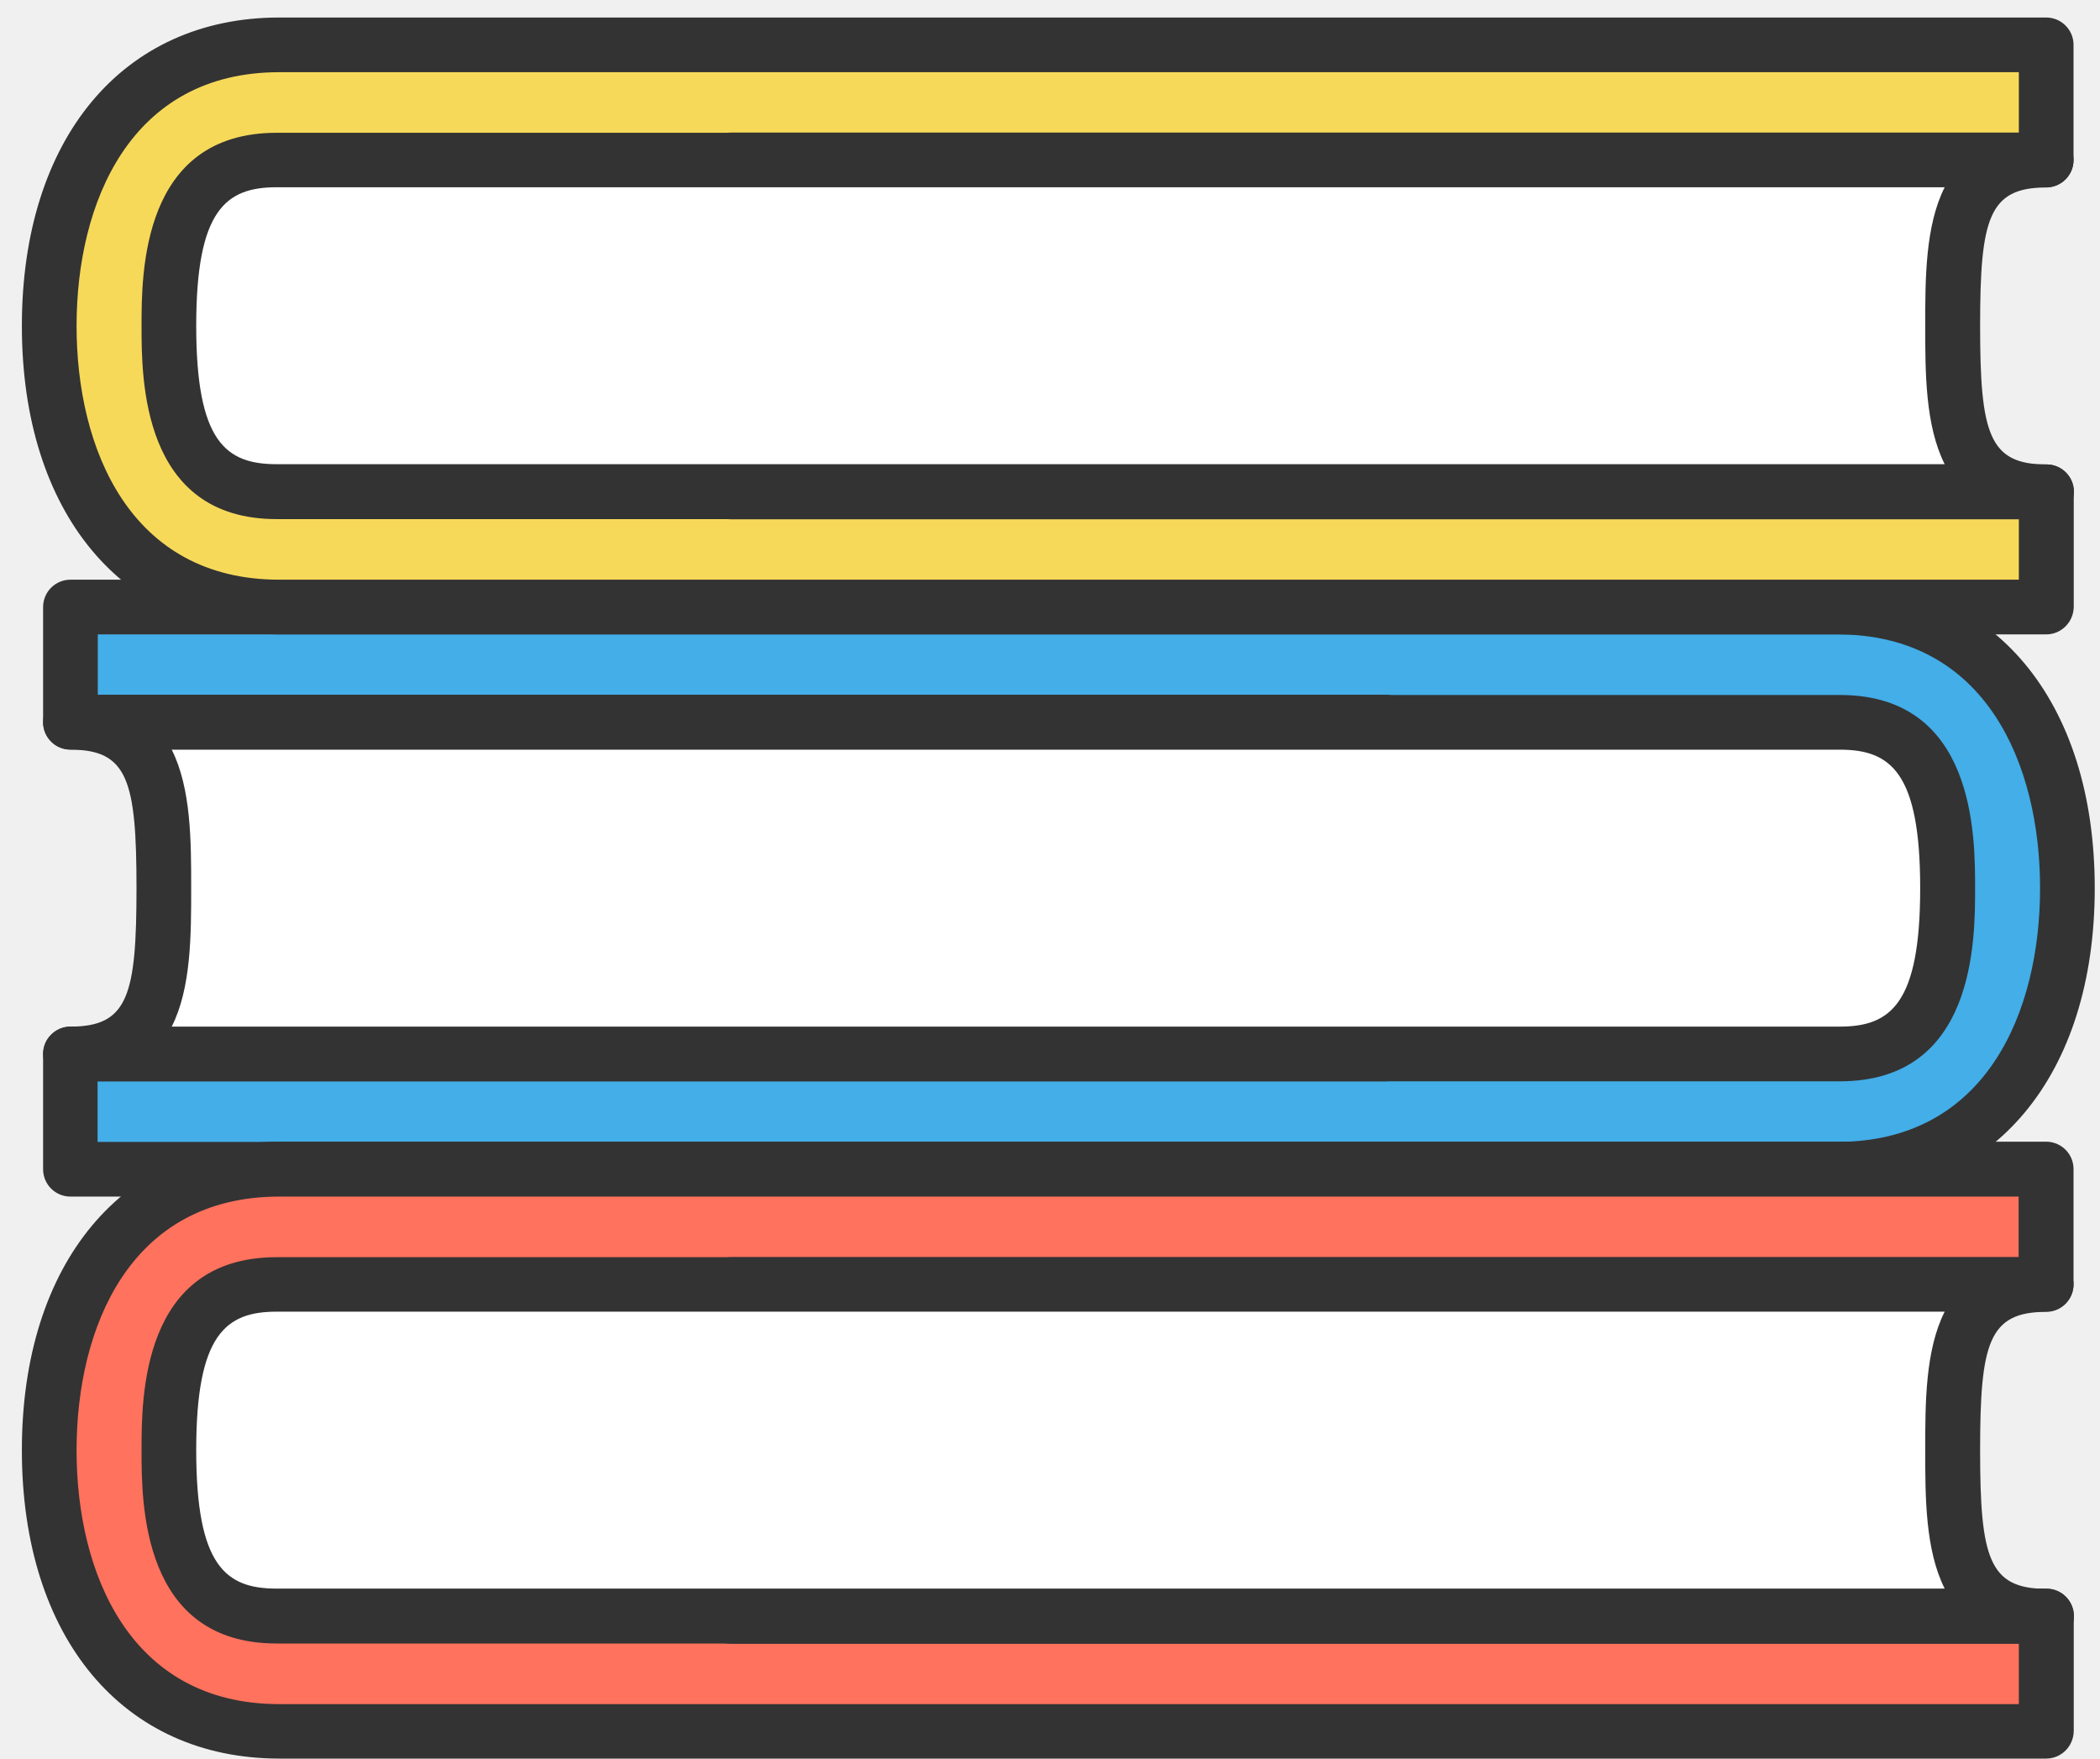
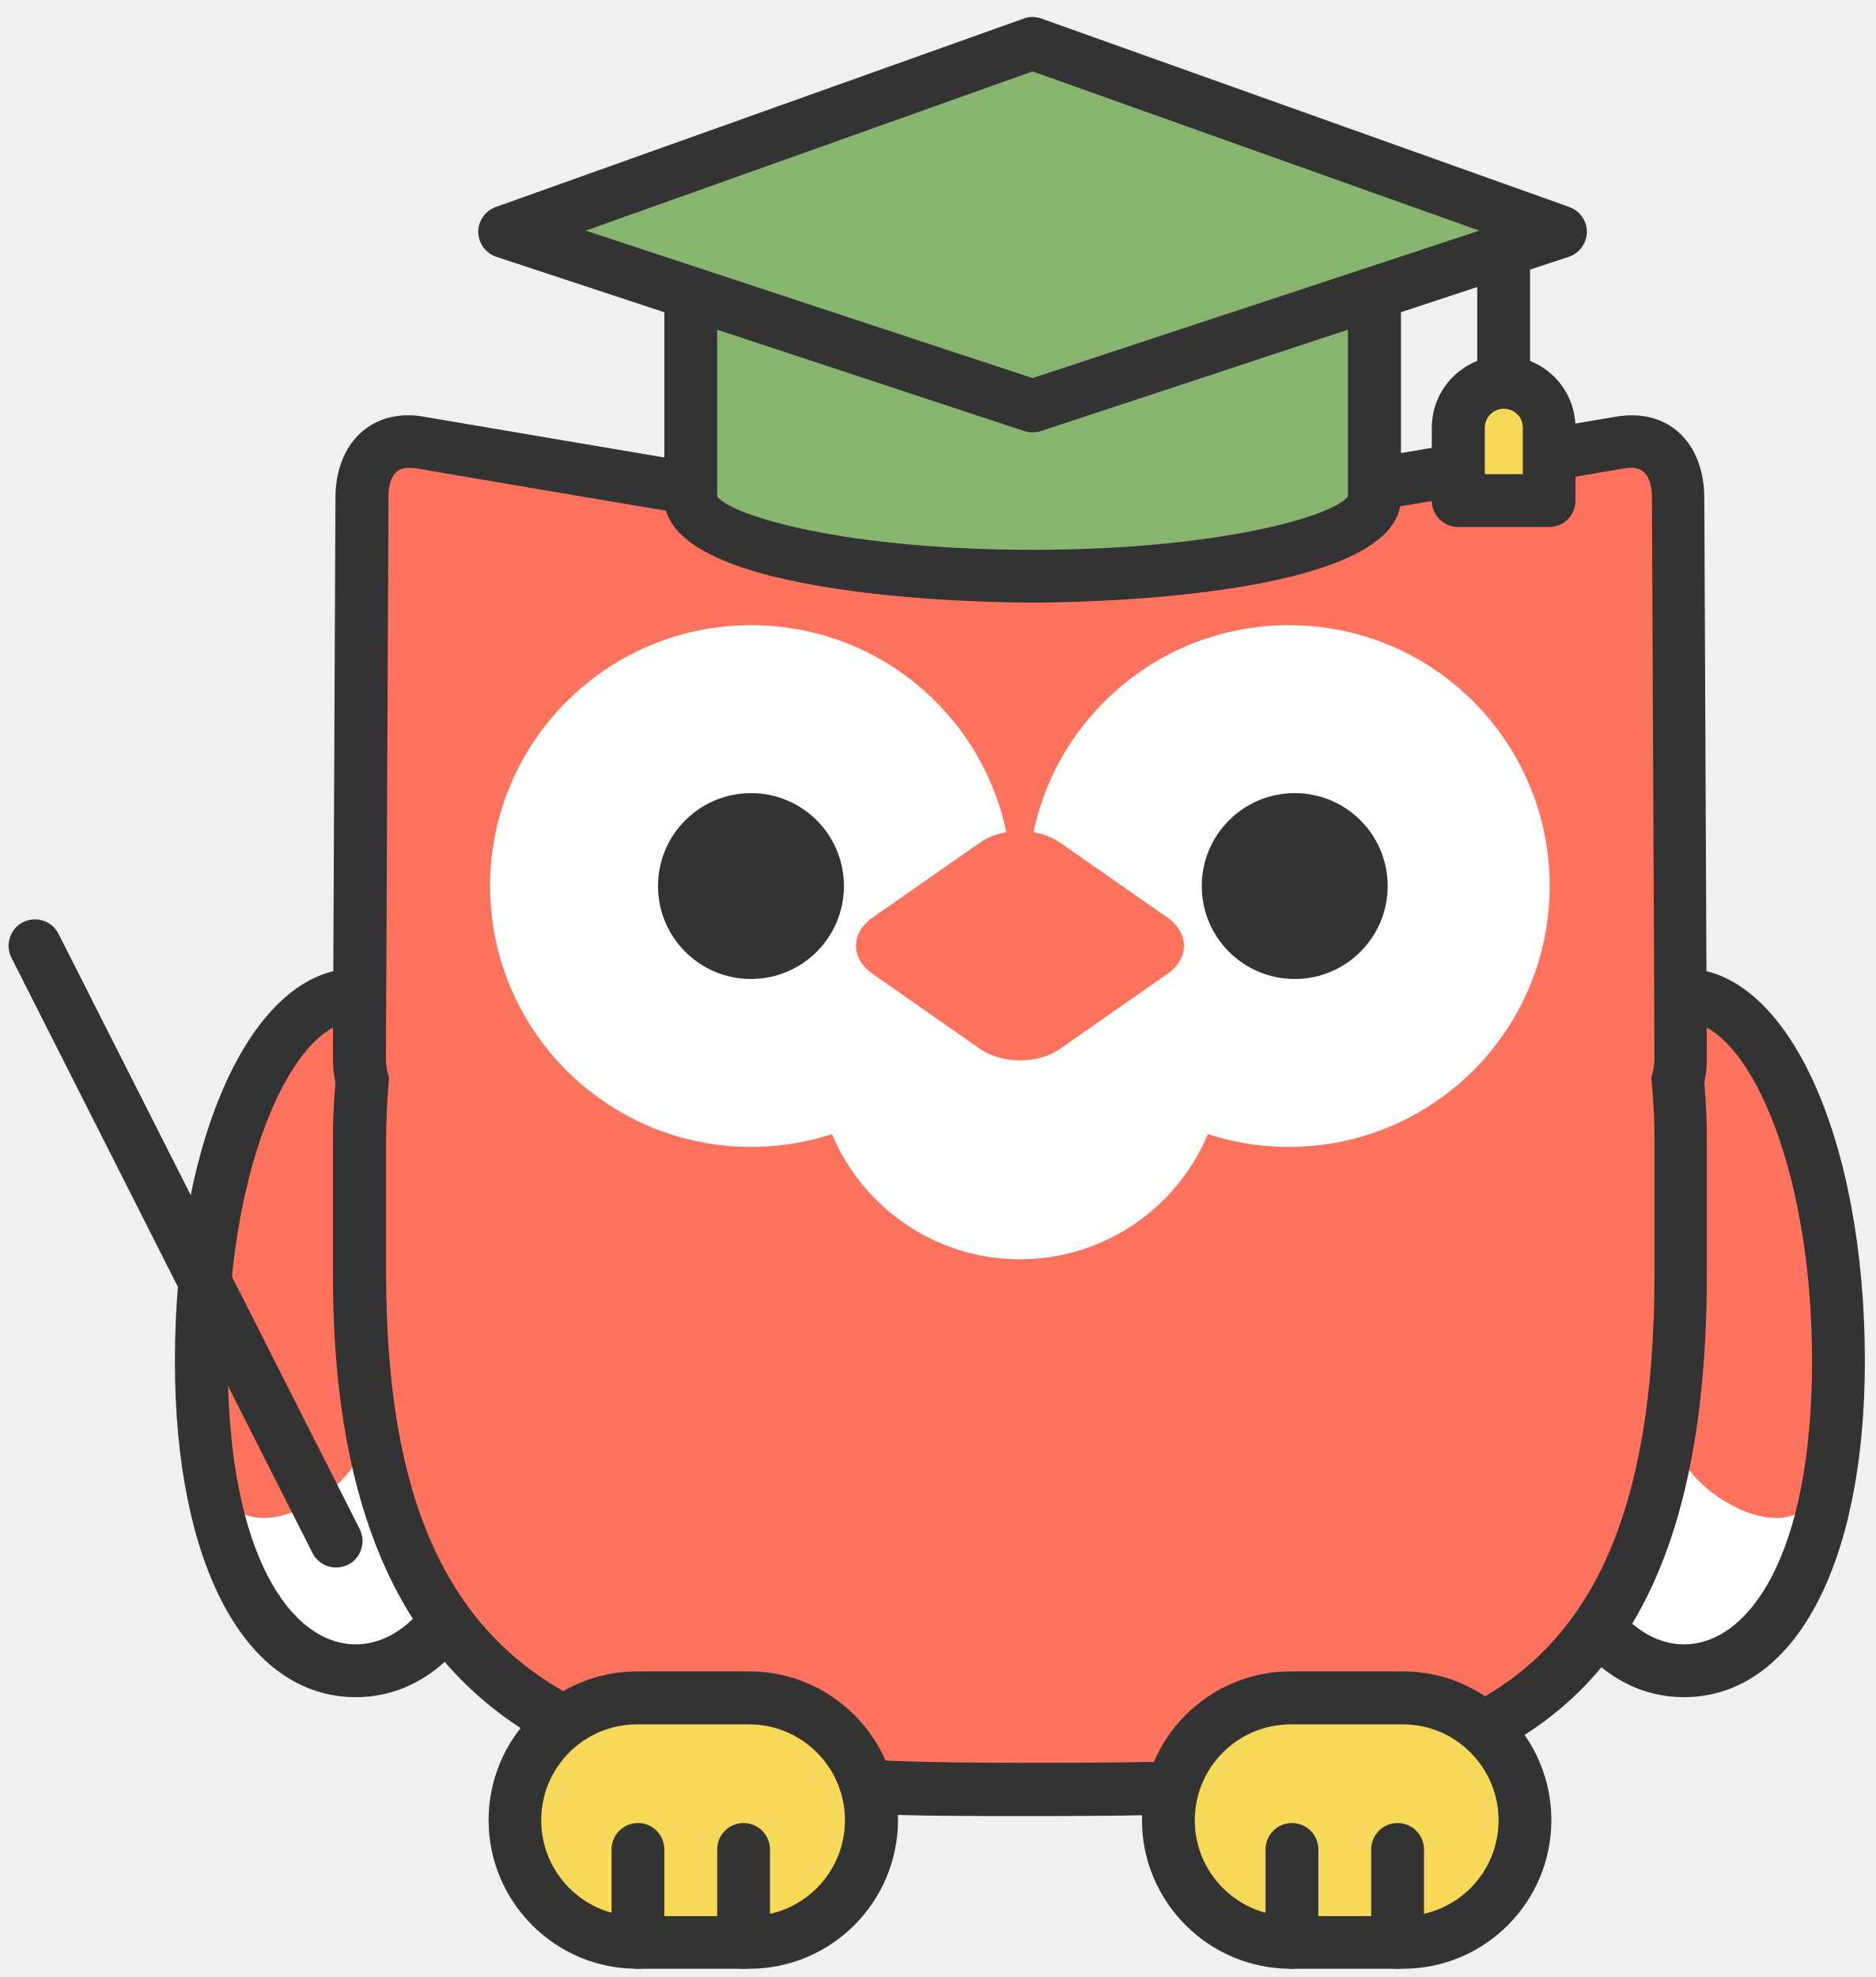
- <svg xmlns="http://www.w3.org/2000/svg" width="80" height="67" viewBox="0 0 80 67" fill="none">
-   <g id="Frame" clip-path="url(#clip0_93_1240)">
+ <svg xmlns="http://www.w3.org/2000/svg" width="74" height="78" viewBox="0 0 74 78" fill="none">
+   <g id="Frame" clip-path="url(#clip0_93_1266)">
    <g id="Group">
      <g id="Group_2">
        <g id="Group_3">
-           <path id="Vector" d="M69.992 23.125H2.683V27.508H52.783L52.775 40.15H2.675V44.542H69.983C75.9 44.542 78.75 39.75 78.75 33.833C78.75 27.917 75.9 23.125 69.992 23.125Z" fill="#43AEE8" />
-           <path id="Vector_2" d="M69.992 45.583H2.683C2.108 45.583 1.642 45.117 1.642 44.542V40.15C1.642 39.875 1.75 39.608 1.95 39.417C2.142 39.225 2.408 39.108 2.683 39.108H51.742V28.55H2.683C2.108 28.55 1.642 28.083 1.642 27.508V23.125C1.642 22.55 2.108 22.083 2.683 22.083H69.992C75.95 22.083 79.8 26.692 79.8 33.833C79.8 40.967 75.95 45.583 69.992 45.583ZM3.725 43.5H69.992C75.692 43.5 77.717 38.508 77.717 33.833C77.717 29.158 75.683 24.167 69.992 24.167H3.725V26.467H52.783C53.058 26.467 53.325 26.575 53.517 26.775C53.708 26.967 53.825 27.233 53.825 27.508L53.817 40.15C53.817 40.725 53.35 41.192 52.775 41.192H3.717V43.5H3.725Z" fill="#333333" />
+           <g id="Group_4">
+             <g id="Group_5">
+               <path id="Vector" d="M66.375 57.583C67.008 58.783 68.858 59.983 70.225 59.883C70.958 59.825 71.533 59.45 72.05 58.958C71.125 63.533 68.958 65.917 66.433 65.917C64.267 65.917 62.367 64.15 61.283 60.758C63.575 61.05 65.308 59.592 66.375 57.583Z" fill="white" />
+             </g>
+             <g id="Group_6">
+               <path id="Vector_2" d="M66.433 39.25C69.8 39.25 72.525 45.725 72.525 53.708C72.525 55.692 72.358 57.442 72.05 58.958C71.533 59.45 70.958 59.825 70.225 59.883C68.858 59.983 67.008 58.783 66.375 57.583C65.308 59.6 63.583 61.058 61.292 60.767C60.7 58.9 60.35 56.55 60.35 53.708C60.342 45.725 63.067 39.25 66.433 39.25Z" fill="#FF725D" />
+             </g>
+           </g>
+           <g id="Group_7">
+             <g id="Group_8">
+               <path id="Vector_3" d="M14.1 57.583C13.467 58.783 11.617 59.983 10.25 59.883C9.517 59.825 8.942 59.45 8.425 58.958C9.35 63.533 11.517 65.917 14.042 65.917C16.208 65.917 18.108 64.15 19.192 60.758C16.892 61.05 15.167 59.592 14.1 57.583Z" fill="white" />
+             </g>
+             <g id="Group_9">
+               <path id="Vector_4" d="M14.033 39.25C10.667 39.25 7.942 45.725 7.942 53.708C7.942 55.692 8.108 57.442 8.417 58.958C8.933 59.45 9.508 59.825 10.242 59.883C11.608 59.983 13.458 58.783 14.092 57.583C15.158 59.6 16.883 61.058 19.175 60.767C19.767 58.9 20.117 56.55 20.117 53.708C20.125 45.725 17.4 39.25 14.033 39.25Z" fill="#FF725D" />
+             </g>
+           </g>
        </g>
-         <g id="Group_4">
-           <path id="Vector_3" d="M70.092 27.508H2.683C6.175 27.508 6.242 30.342 6.242 33.825C6.242 37.308 6.175 40.142 2.683 40.142H70.092C73.583 40.142 74.2 37.308 74.2 33.825C74.2 30.342 73.575 27.508 70.092 27.508Z" fill="white" />
-           <path id="Vector_4" d="M70.092 41.192H2.683C2.108 41.192 1.642 40.725 1.642 40.15C1.642 39.575 2.108 39.108 2.683 39.108C4.875 39.108 5.2 37.917 5.2 33.833C5.2 29.742 4.867 28.558 2.683 28.558C2.108 28.558 1.642 28.092 1.642 27.517C1.642 26.942 2.108 26.475 2.683 26.475H70.092C75.242 26.475 75.242 31.825 75.242 33.833C75.242 35.842 75.242 41.192 70.092 41.192ZM6.542 39.108H70.083C72.025 39.108 73.15 38.242 73.15 33.833C73.15 29.417 72.025 28.558 70.083 28.558H6.542C7.283 30.033 7.283 32.05 7.283 33.833C7.283 35.617 7.283 37.642 6.542 39.108Z" fill="#333333" />
+         <g id="Group_10">
+           <g id="Group_11">
+             <path id="Vector_5" d="M66.433 66.958C62.1 66.958 59.3 61.758 59.3 53.708C59.3 44.875 62.367 38.208 66.433 38.208C70.5 38.208 73.567 44.875 73.567 53.708C73.567 61.758 70.767 66.958 66.433 66.958ZM66.433 40.292C64.042 40.292 61.383 45.8 61.383 53.708C61.383 61.425 63.917 64.875 66.433 64.875C68.95 64.875 71.483 61.425 71.483 53.708C71.483 45.8 68.825 40.292 66.433 40.292Z" fill="#333333" />
+           </g>
+           <g id="Group_12">
+             <path id="Vector_6" d="M14.033 66.958C9.7 66.958 6.9 61.758 6.9 53.708C6.9 44.875 9.967 38.208 14.033 38.208C18.1 38.208 21.167 44.875 21.167 53.708C21.167 61.758 18.367 66.958 14.033 66.958ZM14.033 40.292C11.642 40.292 8.983 45.8 8.983 53.708C8.983 61.425 11.517 64.875 14.033 64.875C16.55 64.875 19.083 61.425 19.083 53.708C19.083 45.8 16.425 40.292 14.033 40.292Z" fill="#333333" />
+           </g>
+         </g>
+         <g id="Group_13">
+           <path id="Vector_7" d="M66.292 41.742C66.292 41.742 66.192 19.767 66.192 19.617C66.183 18.183 65.375 17.2 63.908 17.45C57.058 18.617 50.208 19.783 43.35 20.883C42.325 20.775 41.283 20.717 40.225 20.717C39.167 20.717 38.125 20.775 37.108 20.883C30.242 19.783 23.4 18.617 16.55 17.45C15.083 17.2 14.275 18.183 14.275 19.617C14.275 19.767 14.175 41.742 14.175 41.742C14.175 42.067 14.217 42.358 14.283 42.617C14.217 43.375 14.175 44.133 14.175 44.917V50.283C14.175 69.767 25.842 70.6 40.233 70.6C54.625 70.6 66.292 70.6 66.292 50.283V44.917C66.292 44.133 66.25 43.375 66.183 42.617C66.25 42.367 66.292 42.075 66.292 41.742Z" fill="#FF725D" />
+           <path id="Vector_8" d="M40.233 71.65C27.533 71.65 13.133 71.65 13.133 50.292V44.925C13.133 44.208 13.167 43.483 13.233 42.708C13.167 42.4 13.133 42.083 13.133 41.75C13.133 41.75 13.233 19.842 13.233 19.625C13.242 17.683 14.4 16.383 16.108 16.383C16.3 16.383 16.508 16.4 16.725 16.442C23.4 17.575 30.308 18.758 37.142 19.85C39.217 19.642 41.233 19.642 43.317 19.85C50.158 18.75 57.058 17.575 63.733 16.442C65.817 16.083 67.217 17.467 67.233 19.625C67.233 19.85 67.333 41.75 67.333 41.75C67.333 42.092 67.3 42.408 67.233 42.708C67.3 43.467 67.333 44.192 67.333 44.925V50.292C67.333 71.65 54.775 71.65 40.233 71.65ZM16.117 18.458C15.592 18.458 15.325 18.85 15.325 19.625C15.325 19.767 15.225 41.75 15.225 41.75C15.225 41.967 15.25 42.175 15.3 42.35L15.35 42.525L15.333 42.708C15.267 43.492 15.233 44.208 15.233 44.908V50.275C15.233 68.208 25.133 69.55 40.25 69.55C54.775 69.55 65.267 69.55 65.267 50.275V44.908C65.267 44.183 65.233 43.467 65.158 42.708L65.142 42.517L65.192 42.333C65.242 42.158 65.267 41.95 65.267 41.733C65.267 41.733 65.167 19.758 65.167 19.608C65.158 18.717 64.775 18.358 64.108 18.475C57.383 19.617 50.433 20.8 43.533 21.908L43.4 21.933L43.267 21.917C41.233 21.708 39.275 21.708 37.242 21.917L37.108 21.933L36.975 21.908C30.092 20.808 23.133 19.625 16.4 18.475C16.283 18.467 16.2 18.458 16.117 18.458Z" fill="#333333" />
+         </g>
+         <g id="Group_14">
+           <g id="Group_15">
+             <path id="Vector_9" d="M32.242 40.817C32.217 41.092 32.2 41.367 32.2 41.65C32.2 46.083 35.8 49.683 40.233 49.683C44.675 49.683 48.267 46.083 48.267 41.65C48.267 41.367 48.25 41.092 48.225 40.817H32.242Z" fill="white" />
+           </g>
+         </g>
+         <g id="Group_16">
+           <g id="Group_17">
+             <path id="Vector_10" d="M39.917 34.958C39.917 40.642 35.308 45.25 29.625 45.25C23.942 45.25 19.333 40.642 19.333 34.958C19.333 29.275 23.942 24.667 29.625 24.667C35.317 24.658 39.917 29.267 39.917 34.958Z" fill="white" />
+           </g>
+           <g id="Group_18">
+             <path id="Vector_11" d="M61.133 34.958C61.133 40.642 56.525 45.25 50.842 45.25C45.158 45.25 40.55 40.642 40.55 34.958C40.55 29.275 45.158 24.667 50.842 24.667C56.525 24.658 61.133 29.267 61.133 34.958Z" fill="white" />
+           </g>
+           <g id="Group_19">
+             <path id="Vector_12" d="M33.292 34.958C33.292 36.983 31.65 38.625 29.625 38.625C27.6 38.625 25.958 36.983 25.958 34.958C25.958 32.933 27.6 31.292 29.625 31.292C31.65 31.292 33.292 32.925 33.292 34.958Z" fill="#333333" />
+           </g>
+           <g id="Group_20">
+             <path id="Vector_13" d="M54.742 34.958C54.742 36.983 53.1 38.625 51.075 38.625C49.05 38.625 47.408 36.983 47.408 34.958C47.408 32.933 49.05 31.292 51.075 31.292C53.1 31.292 54.742 32.925 54.742 34.958Z" fill="#333333" />
+           </g>
+         </g>
+         <g id="Group_21">
+           <path id="Vector_14" d="M41.825 33.25C40.95 32.633 39.517 32.633 38.65 33.25L34.425 36.2C33.55 36.808 33.55 37.817 34.425 38.425L38.65 41.375C39.525 41.992 40.958 41.992 41.825 41.375L46.05 38.425C46.925 37.817 46.925 36.817 46.05 36.2L41.825 33.25Z" fill="#FF725D" />
+         </g>
+         <g id="Group_22">
+           <g id="Group_23">
+             <g id="Group_24">
+               <path id="Vector_15" d="M34.375 71.817C34.375 74.483 32.217 76.642 29.55 76.642H25.125C22.467 76.642 20.308 74.483 20.308 71.817C20.308 69.158 22.467 66.992 25.125 66.992H29.55C32.217 66.992 34.375 69.15 34.375 71.817Z" fill="#F7D959" />
+               <path id="Vector_16" d="M29.558 77.675H25.133C21.9 77.675 19.275 75.042 19.275 71.808C19.275 68.575 21.908 65.942 25.133 65.942H29.558C32.792 65.942 35.425 68.575 35.425 71.808C35.417 75.05 32.792 77.675 29.558 77.675ZM25.125 68.033C23.042 68.033 21.35 69.725 21.35 71.817C21.35 73.9 23.042 75.6 25.125 75.6H29.55C31.633 75.6 33.333 73.908 33.333 71.817C33.333 69.733 31.642 68.033 29.55 68.033H25.125Z" fill="#333333" />
+             </g>
+             <g id="Group_25">
+               <path id="Vector_17" d="M60.158 71.817C60.158 74.483 58 76.642 55.342 76.642H50.917C48.258 76.642 46.092 74.483 46.092 71.817C46.092 69.158 48.25 66.992 50.917 66.992H55.342C58 66.992 60.158 69.15 60.158 71.817Z" fill="#F7D959" />
+               <path id="Vector_18" d="M55.342 77.675H50.917C47.683 77.675 45.05 75.042 45.05 71.808C45.05 68.575 47.683 65.942 50.917 65.942H55.342C58.575 65.942 61.2 68.575 61.2 71.808C61.2 75.05 58.575 77.675 55.342 77.675ZM50.917 68.033C48.833 68.033 47.133 69.725 47.133 71.817C47.133 73.9 48.825 75.6 50.917 75.6H55.342C57.425 75.6 59.117 73.908 59.117 71.817C59.117 69.733 57.425 68.033 55.342 68.033H50.917Z" fill="#333333" />
+             </g>
+           </g>
+           <g id="Group_26">
+             <g id="Group_27">
+               <path id="Vector_19" d="M50.967 77.675C50.392 77.675 49.925 77.208 49.925 76.633V72.967C49.925 72.392 50.392 71.925 50.967 71.925C51.542 71.925 52.008 72.392 52.008 72.967V76.633C52.008 77.208 51.542 77.675 50.967 77.675Z" fill="#333333" />
+             </g>
+             <g id="Group_28">
+               <path id="Vector_20" d="M55.133 77.675C54.558 77.675 54.092 77.208 54.092 76.633V72.967C54.092 72.392 54.558 71.925 55.133 71.925C55.708 71.925 56.175 72.392 56.175 72.967V76.633C56.175 77.208 55.708 77.675 55.133 77.675Z" fill="#333333" />
+             </g>
+           </g>
+           <g id="Group_29">
+             <g id="Group_30">
+               <path id="Vector_21" d="M25.167 77.675C24.592 77.675 24.125 77.208 24.125 76.633V72.967C24.125 72.392 24.592 71.925 25.167 71.925C25.742 71.925 26.208 72.392 26.208 72.967V76.633C26.208 77.208 25.742 77.675 25.167 77.675Z" fill="#333333" />
+             </g>
+             <g id="Group_31">
+               <path id="Vector_22" d="M29.333 77.675C28.758 77.675 28.292 77.208 28.292 76.633V72.967C28.292 72.392 28.758 71.925 29.333 71.925C29.908 71.925 30.375 72.392 30.375 72.967V76.633C30.375 77.208 29.908 77.675 29.333 77.675Z" fill="#333333" />
+             </g>
+           </g>
        </g>
      </g>
-       <g id="Group_5">
-         <g id="Group_6">
-           <path id="Vector_5" d="M10.642 44.542H77.95V48.925H27.85L27.858 61.567H77.958V65.95H10.642C4.725 65.95 1.875 61.158 1.875 55.242C1.875 49.333 4.733 44.542 10.642 44.542Z" fill="#FF725D" />
-           <path id="Vector_6" d="M77.95 66.992H10.642C4.683 66.992 0.833 62.383 0.833 55.242C0.833 48.108 4.683 43.492 10.642 43.492H77.95C78.525 43.492 78.992 43.958 78.992 44.533V48.917C78.992 49.492 78.525 49.958 77.95 49.958H28.892L28.9 60.517H77.958C78.533 60.517 79 60.983 79 61.558V65.942C78.992 66.525 78.525 66.992 77.95 66.992ZM10.642 45.583C4.942 45.583 2.917 50.575 2.917 55.25C2.917 59.925 4.95 64.917 10.642 64.917H76.908V62.617H27.85C27.275 62.617 26.808 62.15 26.808 61.575L26.8 48.933C26.8 48.658 26.908 48.392 27.108 48.2C27.3 48.008 27.567 47.892 27.842 47.892H76.9V45.583H10.642Z" fill="#333333" />
+       <g id="Group_32">
+         <g id="Group_33">
+           <g id="Group_34">
+             <path id="Vector_23" d="M27.25 10.6V15.292V19.658C27.25 21.35 33.292 22.725 40.733 22.725C48.183 22.725 54.217 21.35 54.217 19.658V15.292V10.6H27.25Z" fill="#87B570" />
+           </g>
+           <g id="Group_35">
+             <path id="Vector_24" d="M40.733 23.775C39.25 23.775 26.208 23.658 26.208 19.667V10.6C26.208 10.025 26.675 9.558 27.25 9.558H54.225C54.8 9.558 55.267 10.025 55.267 10.6V19.658C55.258 23.658 42.217 23.775 40.733 23.775ZM28.292 19.583C28.85 20.358 33.367 21.692 40.733 21.692C48.1 21.692 52.617 20.358 53.175 19.583V11.65H28.292V19.583Z" fill="#333333" />
+           </g>
        </g>
-         <g id="Group_7">
-           <path id="Vector_7" d="M10.542 48.925H77.95C74.458 48.925 74.392 51.758 74.392 55.242C74.392 58.733 74.458 61.558 77.95 61.558H10.542C7.05 61.558 6.433 58.725 6.433 55.242C6.433 51.758 7.05 48.925 10.542 48.925Z" fill="white" />
-           <path id="Vector_8" d="M77.967 62.608C77.958 62.608 77.958 62.608 77.95 62.608H10.542C5.392 62.608 5.392 57.258 5.392 55.25C5.392 53.233 5.392 47.892 10.542 47.892H77.95C78.525 47.892 78.992 48.358 78.992 48.933C78.992 49.508 78.525 49.975 77.95 49.975C75.758 49.975 75.433 51.167 75.433 55.25C75.433 59.342 75.767 60.525 77.95 60.525H77.958H77.967C78.542 60.525 79.008 60.992 79.008 61.567C79.008 62.142 78.542 62.608 77.967 62.608ZM10.542 49.967C8.6 49.967 7.475 50.833 7.475 55.242C7.475 59.658 8.6 60.517 10.542 60.517H74.083C73.342 59.042 73.342 57.025 73.342 55.242C73.342 53.458 73.342 51.433 74.083 49.967H10.542Z" fill="#333333" />
+         <g id="Group_36">
+           <path id="Vector_25" d="M59.317 16.125C58.742 16.125 58.275 15.658 58.275 15.083V9.875C58.275 9.3 58.742 8.833 59.317 8.833C59.892 8.833 60.358 9.3 60.358 9.875V15.083C60.358 15.658 59.892 16.125 59.317 16.125Z" fill="#333333" />
+         </g>
+         <g id="Group_37">
+           <path id="Vector_26" d="M61.558 9.142L40.733 16.017L19.908 9.142L40.733 1.708L61.558 9.142Z" fill="#87B570" />
+           <path id="Vector_27" d="M40.733 17.058C40.625 17.058 40.517 17.042 40.408 17.008L19.583 10.133C19.158 9.992 18.875 9.6 18.867 9.158C18.858 8.717 19.142 8.317 19.558 8.167L40.383 0.733C40.608 0.65 40.858 0.65 41.083 0.733L61.908 8.167C62.325 8.317 62.608 8.717 62.6 9.158C62.592 9.6 62.308 9.992 61.883 10.133L41.058 17.008C40.958 17.042 40.842 17.058 40.733 17.058ZM23.108 9.1L40.733 14.917L58.358 9.1L40.733 2.817L23.108 9.1Z" fill="#333333" />
+         </g>
+         <g id="Group_38">
+           <g id="Group_39">
+             <path id="Vector_28" d="M59.317 15.083C58.325 15.083 57.525 15.883 57.525 16.875V19.75H61.117V16.875C61.117 15.892 60.308 15.083 59.317 15.083Z" fill="#F7D959" />
+             <path id="Vector_29" d="M61.117 20.792H57.525C56.95 20.792 56.483 20.325 56.483 19.75V16.875C56.483 15.308 57.758 14.042 59.317 14.042C60.883 14.042 62.15 15.317 62.15 16.875V19.75C62.158 20.325 61.692 20.792 61.117 20.792ZM58.567 18.708H60.075V16.875C60.075 16.458 59.733 16.125 59.325 16.125C58.908 16.125 58.575 16.467 58.575 16.875V18.708H58.567Z" fill="#333333" />
+           </g>
        </g>
      </g>
-       <g id="Group_8">
-         <g id="Group_9">
-           <path id="Vector_9" d="M10.642 1.708H77.95V6.092H27.85L27.858 18.733H77.958V23.117H10.642C4.725 23.117 1.875 18.325 1.875 12.408C1.875 6.5 4.733 1.708 10.642 1.708Z" fill="#F7D959" />
-           <path id="Vector_10" d="M77.95 24.167H10.642C4.683 24.167 0.833 19.55 0.833 12.417C0.833 5.275 4.683 0.667 10.642 0.667H77.95C78.525 0.667 78.992 1.133 78.992 1.708V6.092C78.992 6.667 78.525 7.133 77.95 7.133H28.892L28.9 17.692H77.958C78.533 17.692 79 18.158 79 18.733V23.117C78.992 23.7 78.525 24.167 77.95 24.167ZM10.642 2.75C4.95 2.75 2.917 7.742 2.917 12.417C2.917 17.092 4.95 22.083 10.642 22.083H76.908V19.783H27.85C27.275 19.783 26.808 19.317 26.808 18.742V6.092C26.808 5.817 26.917 5.55 27.117 5.358C27.308 5.167 27.575 5.05 27.85 5.05H76.908V2.75H10.642Z" fill="#333333" />
-         </g>
-         <g id="Group_10">
-           <path id="Vector_11" d="M10.542 6.092H77.95C74.458 6.092 74.392 8.925 74.392 12.408C74.392 15.9 74.458 18.725 77.95 18.725H10.542C7.05 18.725 6.433 15.892 6.433 12.408C6.433 8.925 7.05 6.092 10.542 6.092Z" fill="white" />
-           <path id="Vector_12" d="M77.967 19.775C77.958 19.775 77.958 19.775 77.95 19.775H10.542C5.392 19.775 5.392 14.425 5.392 12.417C5.392 10.408 5.392 5.058 10.542 5.058H77.95C78.525 5.058 78.992 5.525 78.992 6.1C78.992 6.675 78.525 7.142 77.95 7.142C75.758 7.142 75.433 8.333 75.433 12.417C75.433 16.508 75.767 17.692 77.95 17.692H77.958H77.967C78.542 17.692 79.008 18.158 79.008 18.733C79.008 19.308 78.542 19.775 77.967 19.775ZM10.542 7.133C8.6 7.133 7.475 8 7.475 12.408C7.475 16.825 8.6 17.683 10.542 17.683H74.083C73.342 16.208 73.342 14.192 73.342 12.408C73.342 10.625 73.342 8.6 74.083 7.133H10.542Z" fill="#333333" />
-         </g>
+       <g id="Group_40">
+         <path id="Vector_30" d="M13.258 61.842C12.875 61.842 12.508 61.633 12.325 61.267L0.45 37.783C0.192 37.267 0.4 36.642 0.908 36.383C1.425 36.125 2.05 36.333 2.308 36.842L14.192 60.333C14.45 60.85 14.242 61.475 13.733 61.733C13.575 61.808 13.417 61.842 13.258 61.842Z" fill="#333333" />
      </g>
    </g>
  </g>
  <defs>
-     <clipPath id="clip0_93_1240">
-       <rect width="78.967" height="66.325" fill="white" transform="translate(0.833374 0.666687)" />
+     <clipPath id="clip0_93_1266">
+       <rect width="73.233" height="77.008" fill="white" transform="translate(0.333374 0.666687)" />
    </clipPath>
  </defs>
</svg>
